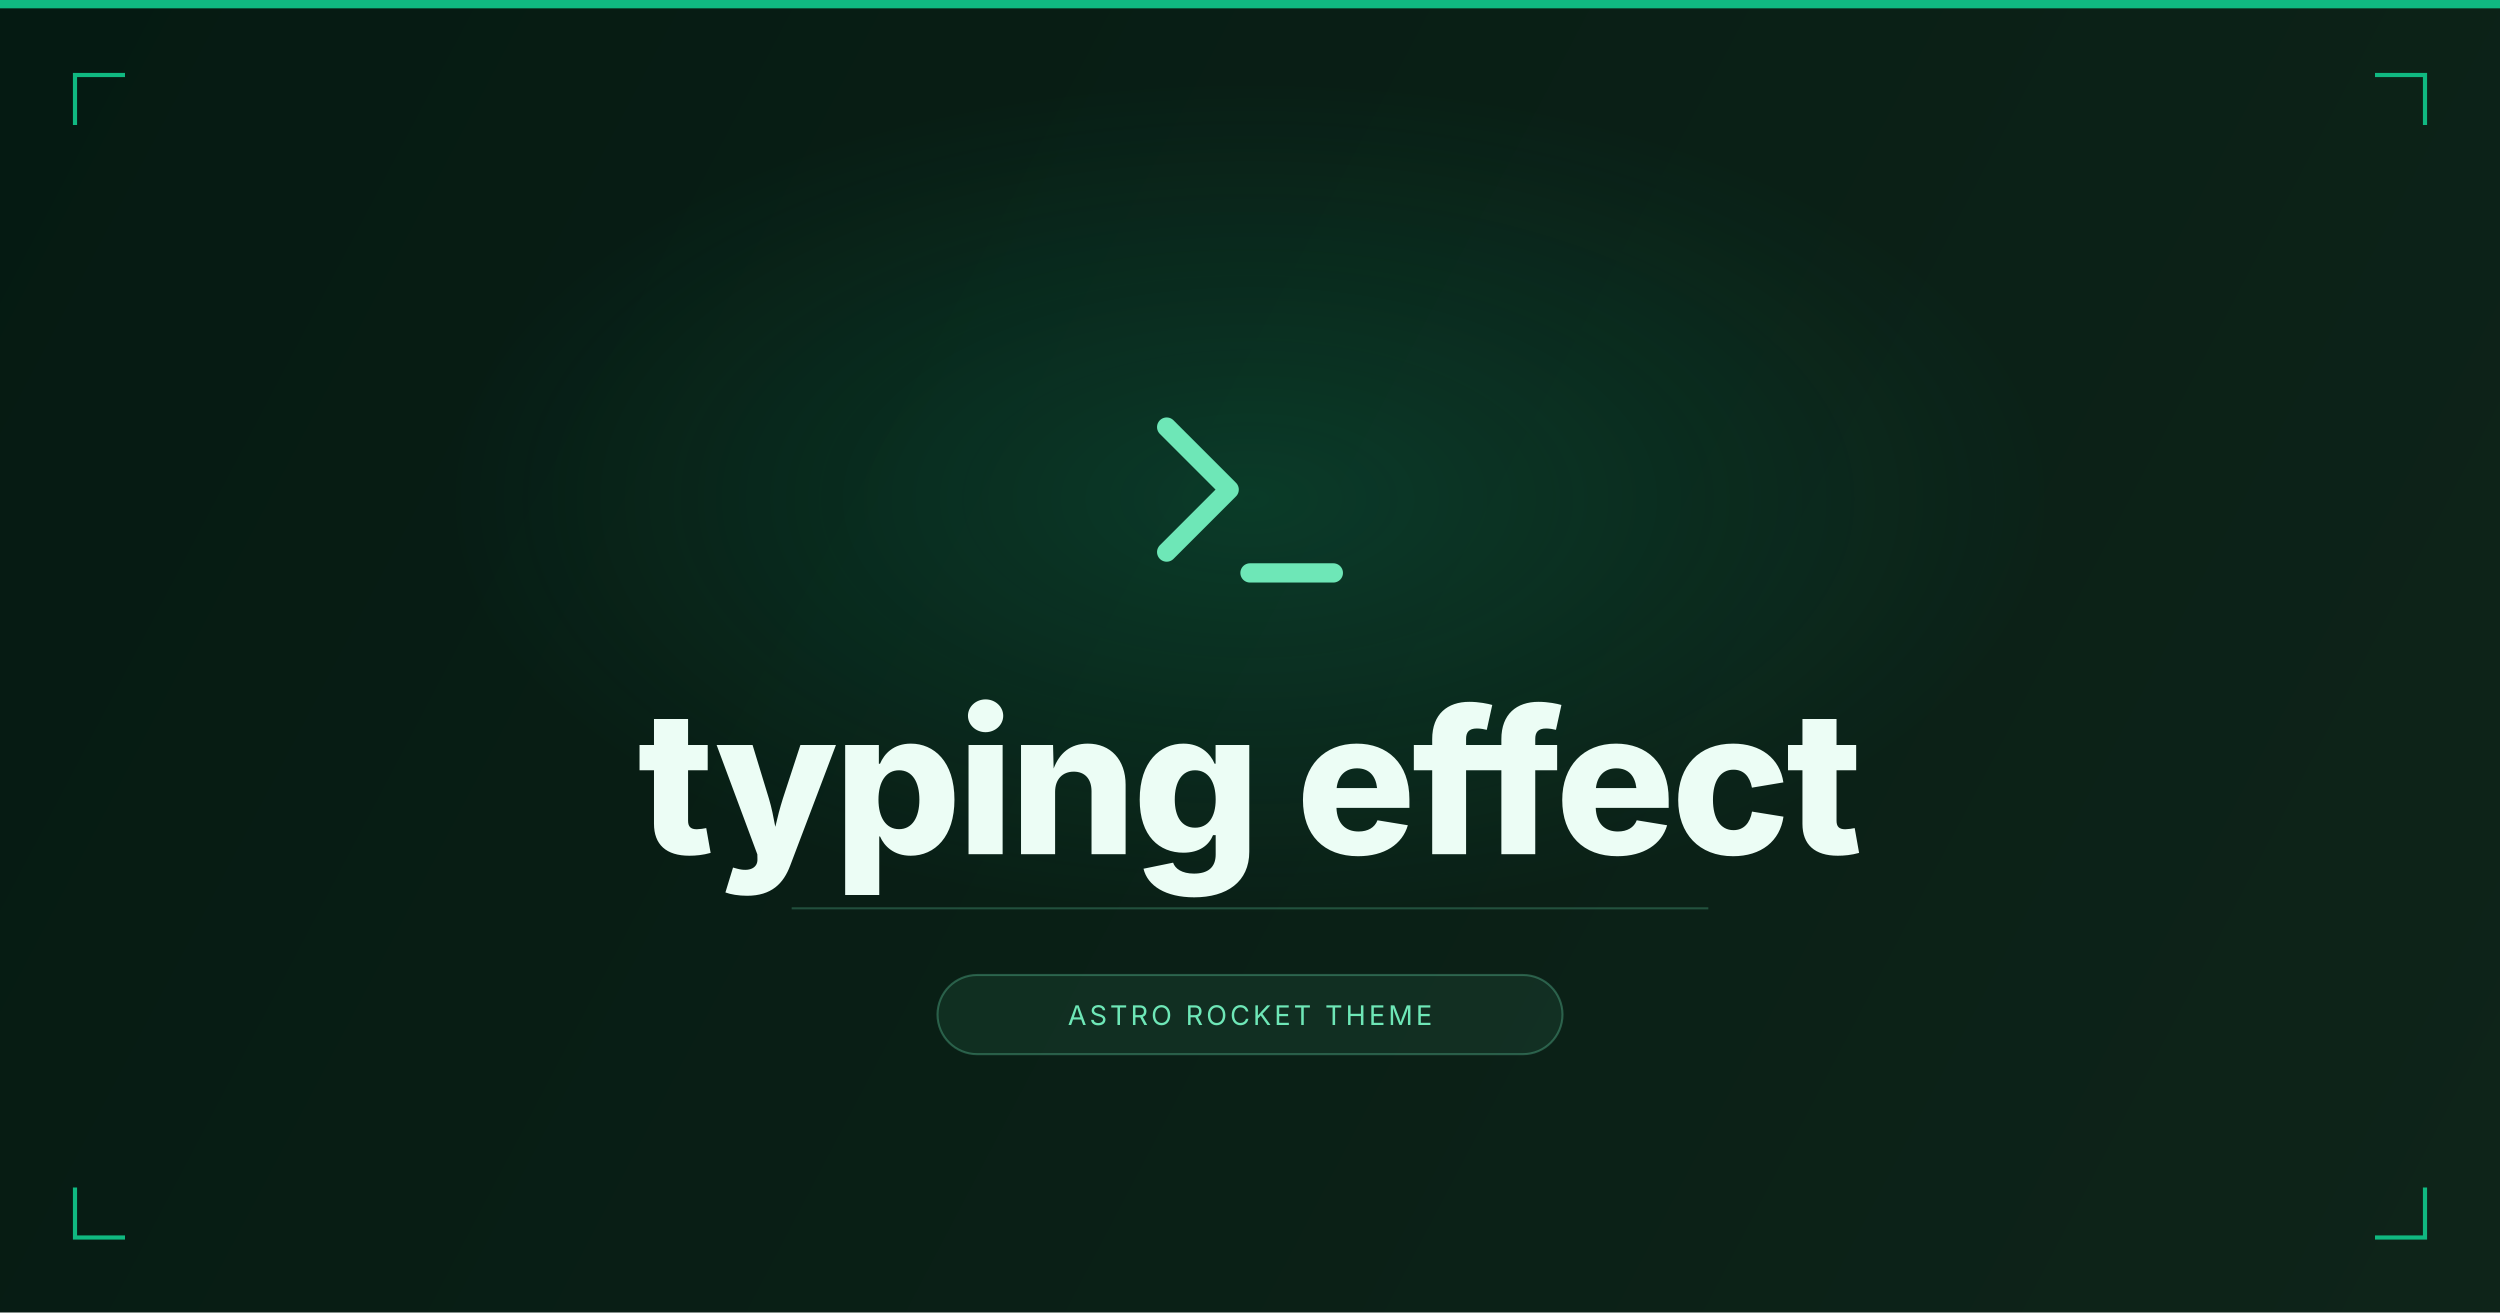
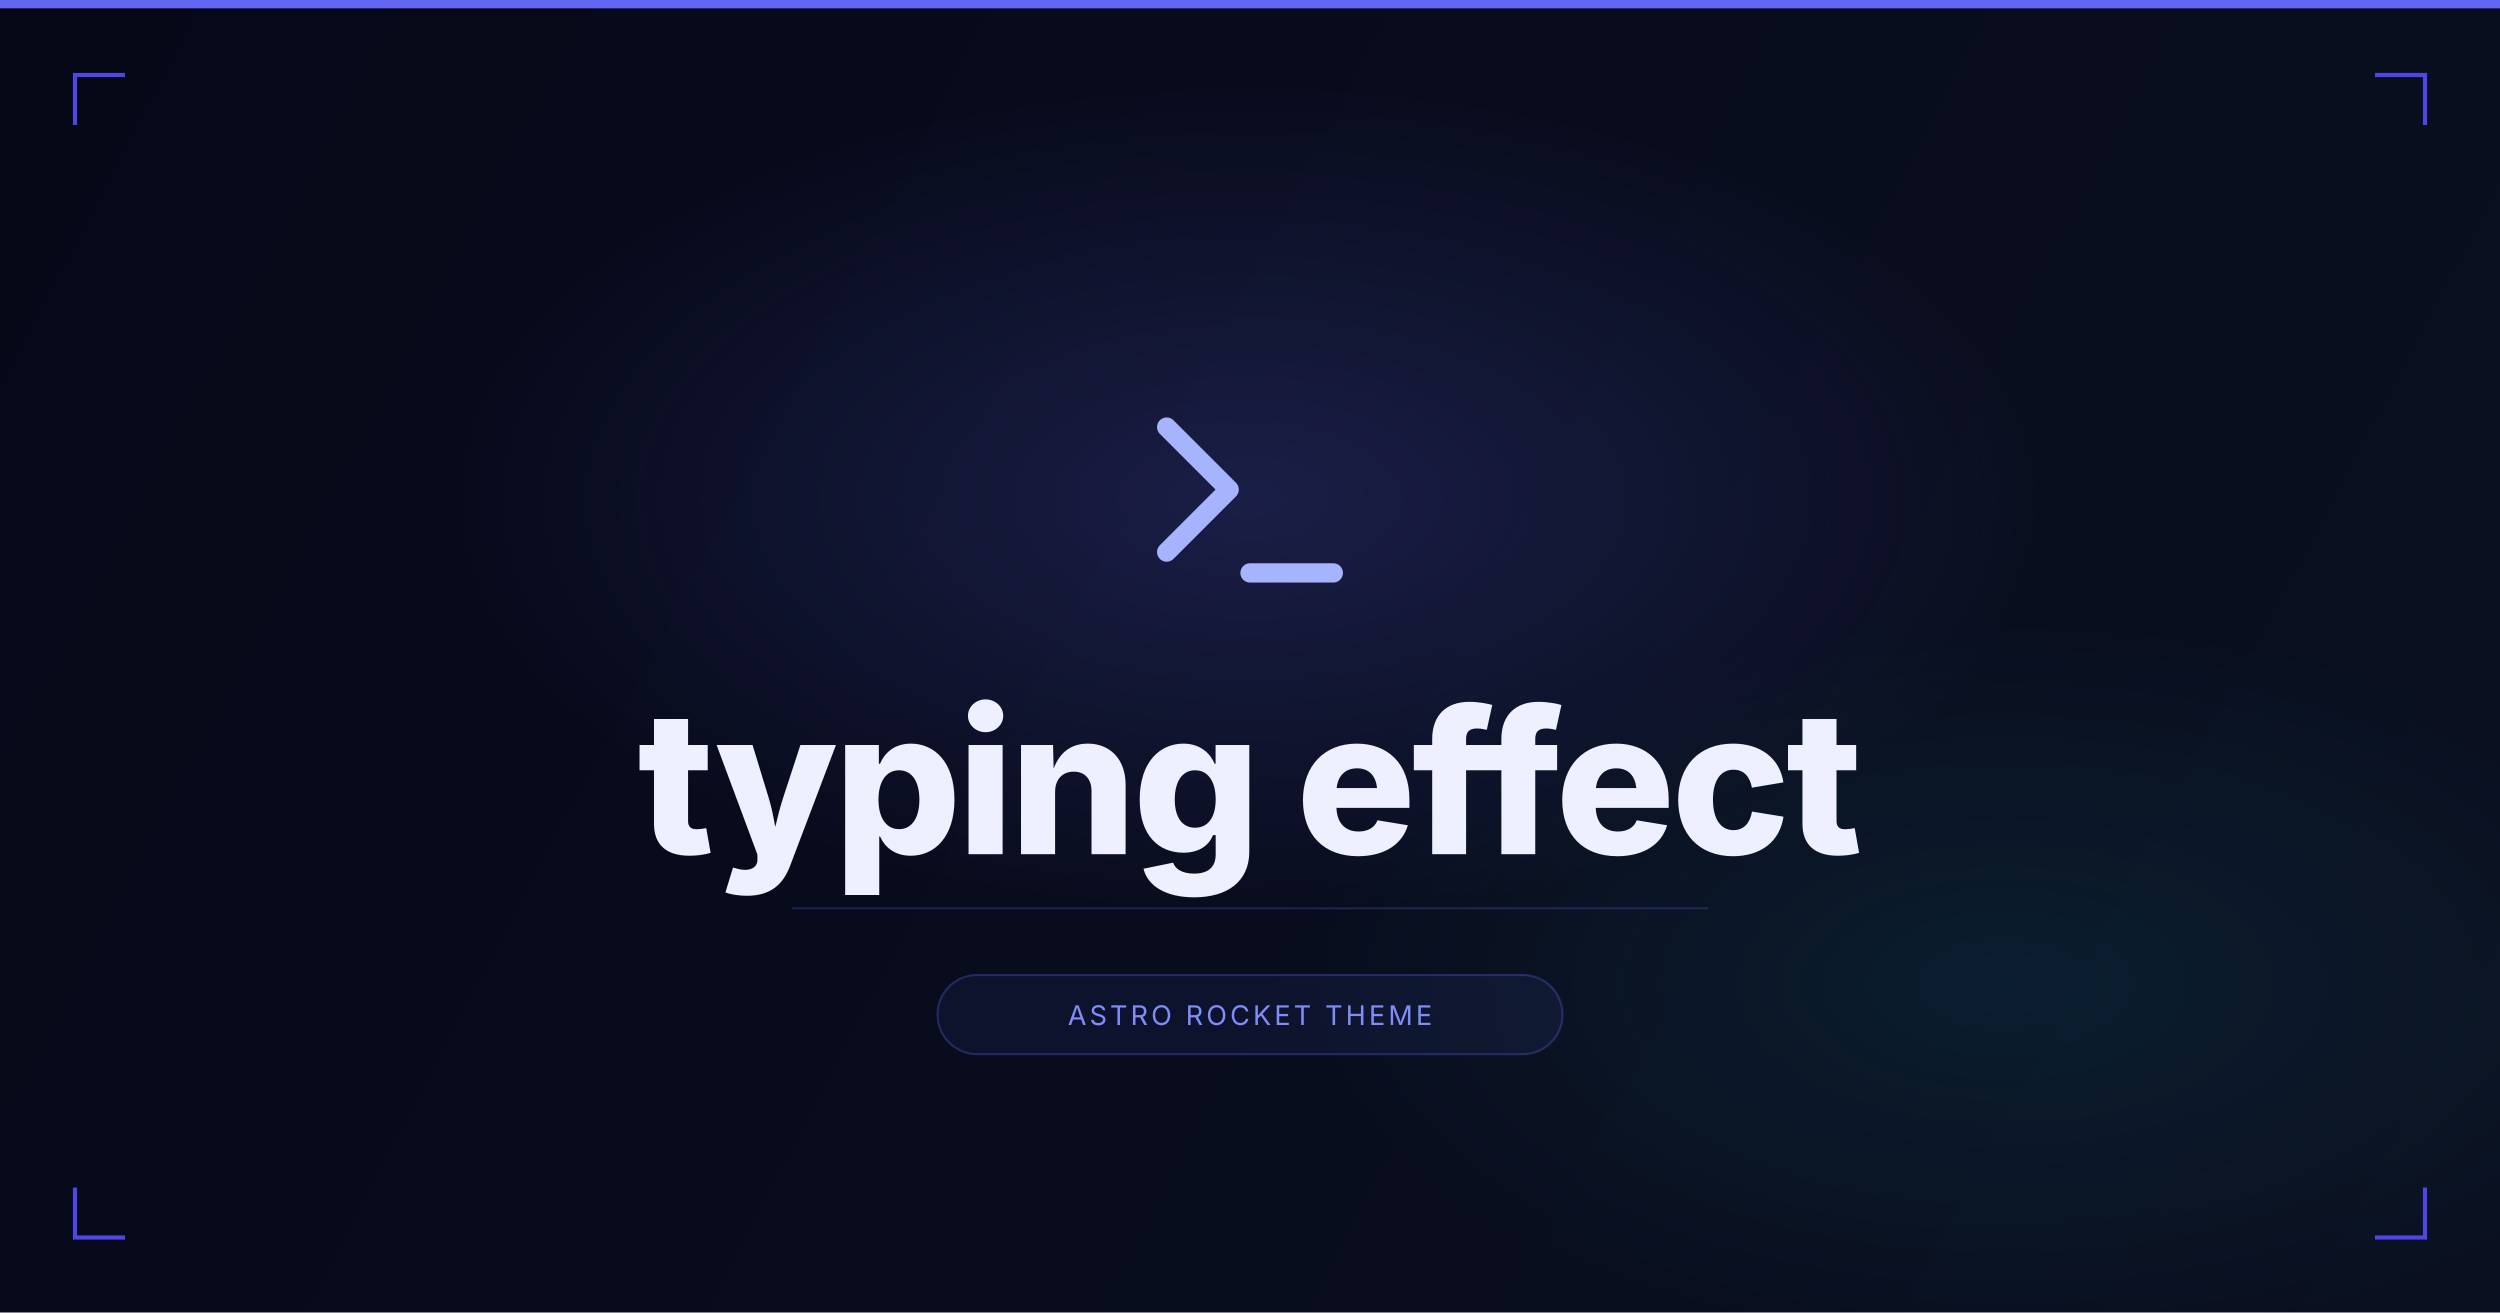
<svg xmlns="http://www.w3.org/2000/svg" width="1200" height="630" viewBox="0 0 1200 630" fill="none">
  <style>
    .bi-bd { display: none }
    html.dark .bi-bl { display: none }
    html.dark .bi-bd { display: block }
-     .bi-ic { stroke: #6ee7b7 }
-     .bi-tt { fill: #ecfdf5 }
-     .bi-sl { stroke: rgba(110,231,183,.25) }
-     .bi-bb { fill: rgba(110,231,183,.08); stroke: rgba(110,231,183,.3) }
-     .bi-bt { fill: #6ee7b7 }
-     .bi-cr { stroke: #10b981 }
+     .bi-ic { stroke: #a5b4fc }
+     .bi-tt { fill: #eef0ff }
+     .bi-sl { stroke: rgba(99,102,241,.25) }
+     .bi-bb { fill: rgba(99,102,241,.08); stroke: rgba(99,102,241,.3) }
+     .bi-bt { fill: #818cf8 }
+     .bi-cr { stroke: #4f46e5 }
  </style>
  <defs>
    <linearGradient id="hte-bl" x1="0" y1="0" x2="1200" y2="630" gradientUnits="userSpaceOnUse">
-       <stop offset="0%" stop-color="#051a12" />
-       <stop offset="100%" stop-color="#0e2419" />
+       <stop offset="0%" stop-color="#060818" />
+       <stop offset="100%" stop-color="#0a1020" />
    </linearGradient>
    <linearGradient id="hte-bd" x1="0" y1="0" x2="1200" y2="630" gradientUnits="userSpaceOnUse">
-       <stop offset="0%" stop-color="#051a12" />
-       <stop offset="100%" stop-color="#0e2419" />
+       <stop offset="0%" stop-color="#060818" />
+       <stop offset="100%" stop-color="#0a1020" />
    </linearGradient>
    <radialGradient id="hte-glow" cx="50%" cy="38%" r="32%" gradientUnits="objectBoundingBox">
-       <stop offset="0%" stop-color="#10b981" stop-opacity="0.18" />
-       <stop offset="100%" stop-color="#10b981" stop-opacity="0" />
+       <stop offset="0%" stop-color="#6366f1" stop-opacity="0.20" />
+       <stop offset="100%" stop-color="#6366f1" stop-opacity="0" />
+     </radialGradient>
+     <radialGradient id="hte-glow2" cx="80%" cy="75%" r="28%" gradientUnits="objectBoundingBox">
+       <stop offset="0%" stop-color="#22d3ee" stop-opacity="0.08" />
+       <stop offset="100%" stop-color="#22d3ee" stop-opacity="0" />
    </radialGradient>
  </defs>
  <rect width="1200" height="630" fill="url(#hte-bl)" class="bi-bl" />
  <rect width="1200" height="630" fill="url(#hte-bd)" class="bi-bd" />
  <rect width="1200" height="630" fill="url(#hte-glow)" />
-   <rect x="0" y="0" width="1200" height="4" fill="#10b981" />
-   <g transform="translate(540, 180) scale(5)" stroke="#065f46" stroke-width="1.85" stroke-linecap="round" stroke-linejoin="round" fill="none" class="bi-ic">
+   <rect width="1200" height="630" fill="url(#hte-glow2)" />
+   <rect x="0" y="0" width="1200" height="4" fill="#6366f1" />
+   <g transform="translate(540, 180) scale(5)" stroke="#312e81" stroke-width="1.85" stroke-linecap="round" stroke-linejoin="round" fill="none" class="bi-ic">
    <polyline points="4 17 10 11 4 5" />
    <line x1="12" x2="20" y1="19" y2="19" />
  </g>
-   <text x="600" y="410" font-family="'Outfit Variable', 'Outfit', -apple-system, BlinkMacSystemFont, 'Segoe UI', sans-serif" font-size="96" font-weight="800" fill="#ecfdf5" text-anchor="middle" letter-spacing="-2" class="bi-tt">typing effect</text>
-   <line x1="380" y1="436" x2="820" y2="436" stroke="rgba(110,231,183,0.5)" stroke-width="1" class="bi-sl" />
-   <rect x="450" y="468" width="300" height="38" rx="19" fill="rgba(110,231,183,0.12)" stroke="rgba(16,185,129,0.4)" stroke-width="1" class="bi-bb" />
-   <text x="600" y="492" font-family="'Outfit Variable', 'Outfit', -apple-system, BlinkMacSystemFont, 'Segoe UI', sans-serif" font-size="13" fill="#6ee7b7" text-anchor="middle" letter-spacing="1.5" class="bi-bt">ASTRO ROCKET THEME</text>
+   <text x="600" y="410" font-family="'Outfit Variable', 'Outfit', -apple-system, BlinkMacSystemFont, 'Segoe UI', sans-serif" font-size="96" font-weight="800" fill="#eef0ff" text-anchor="middle" letter-spacing="-2" class="bi-tt">typing effect</text>
+   <line x1="380" y1="436" x2="820" y2="436" stroke="rgba(99,102,241,0.5)" stroke-width="1" class="bi-sl" />
+   <rect x="450" y="468" width="300" height="38" rx="19" fill="rgba(99,102,241,0.12)" stroke="rgba(79,70,229,0.4)" stroke-width="1" class="bi-bb" />
+   <text x="600" y="492" font-family="'Outfit Variable', 'Outfit', -apple-system, BlinkMacSystemFont, 'Segoe UI', sans-serif" font-size="13" fill="#818cf8" text-anchor="middle" letter-spacing="1.5" class="bi-bt">ASTRO ROCKET THEME</text>
  <path d="M 36 60 L 36 36 L 60 36" stroke-width="2" fill="none" class="bi-cr" />
  <path d="M 1140 36 L 1164 36 L 1164 60" stroke-width="2" fill="none" class="bi-cr" />
  <path d="M 36 570 L 36 594 L 60 594" stroke-width="2" fill="none" class="bi-cr" />
  <path d="M 1140 594 L 1164 594 L 1164 570" stroke-width="2" fill="none" class="bi-cr" />
</svg>
